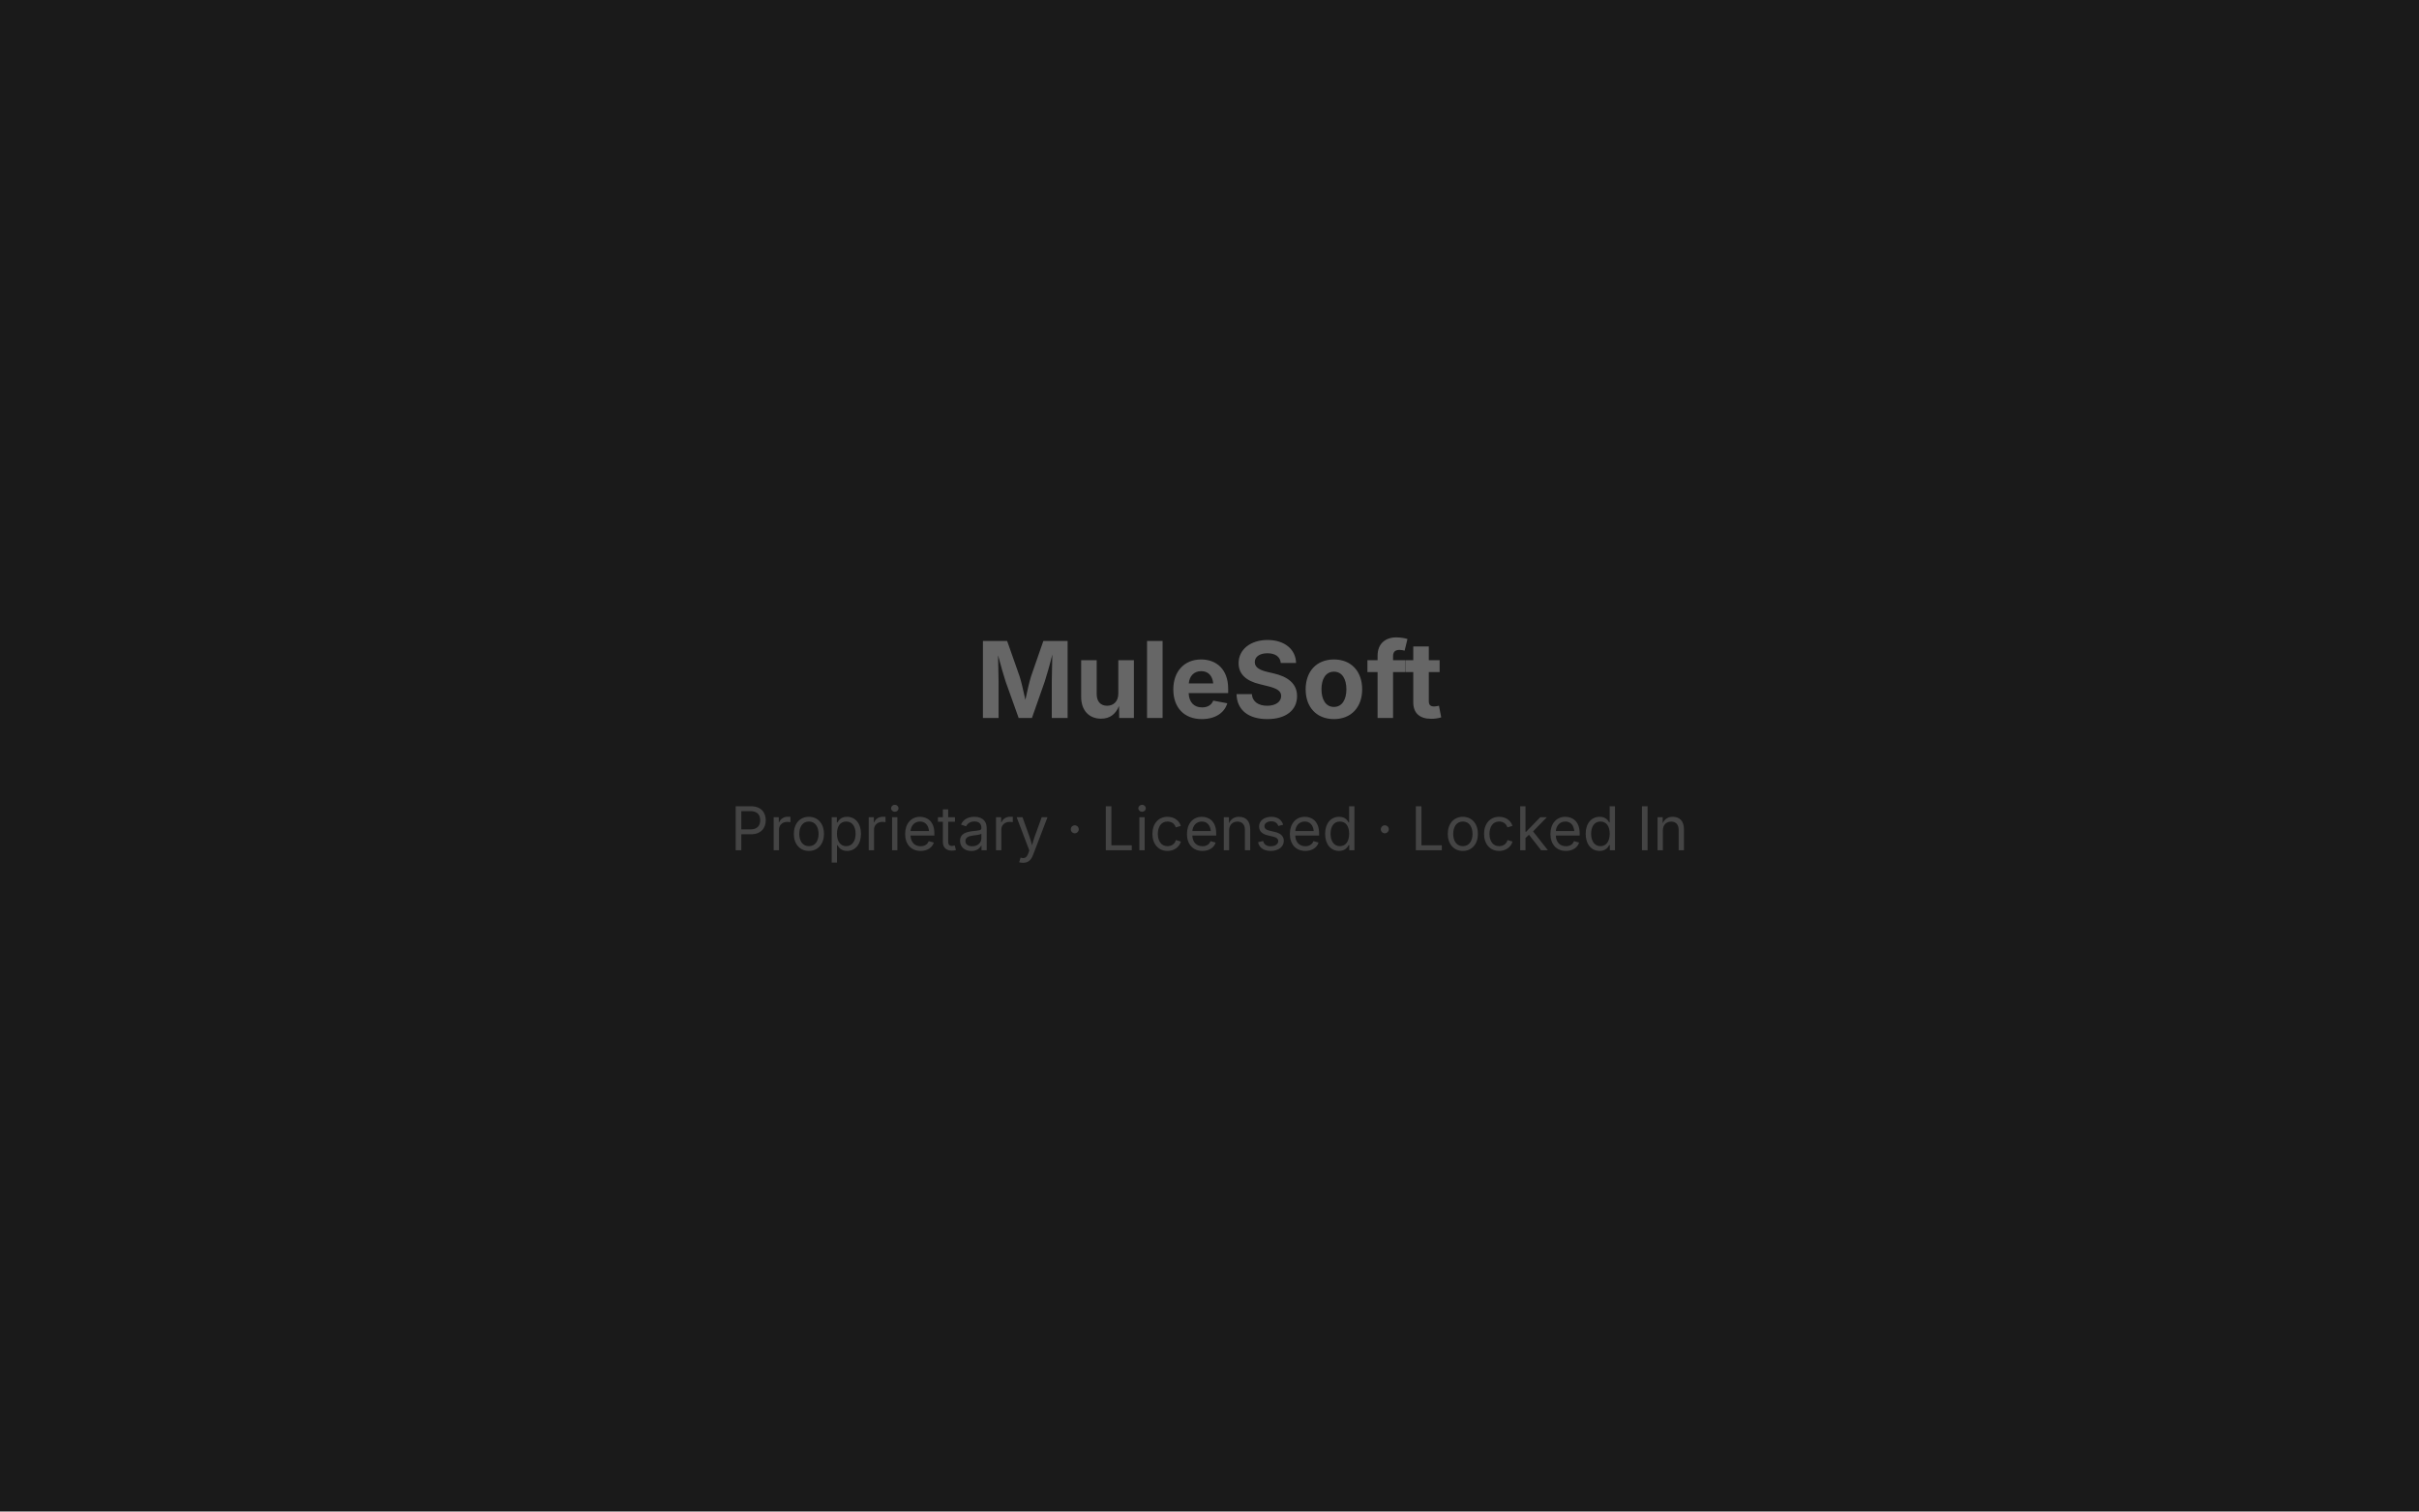
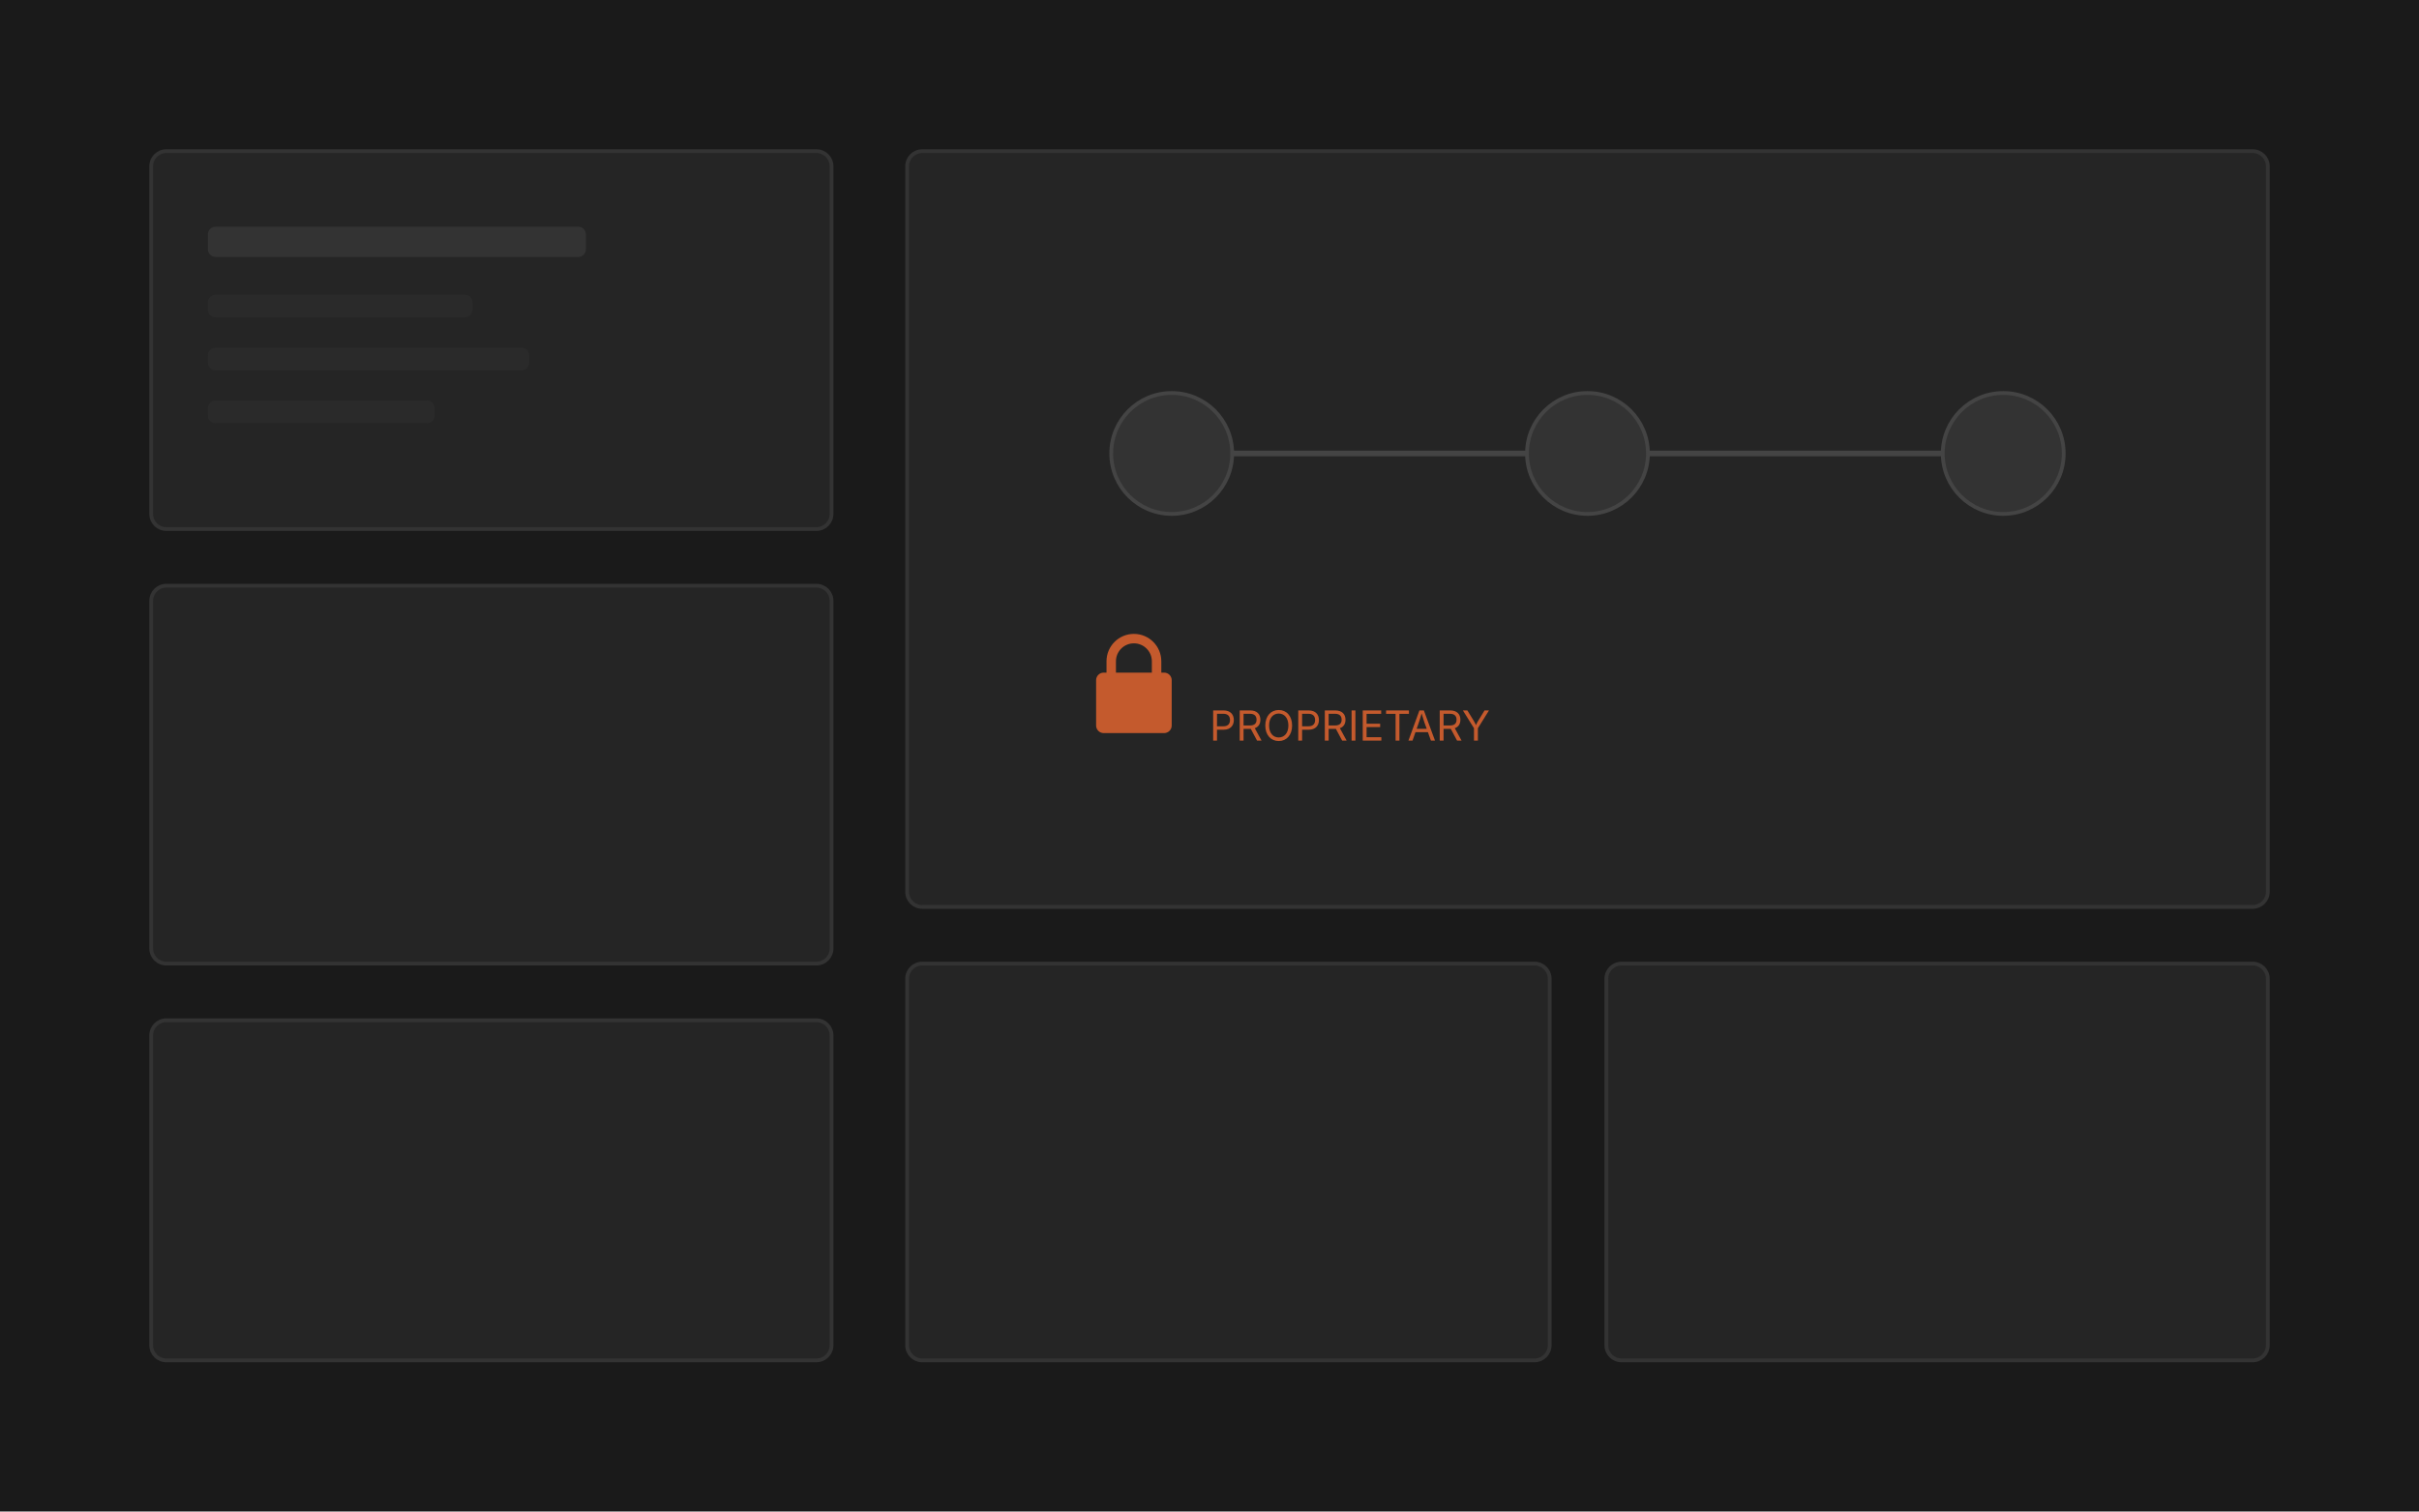
- <svg xmlns="http://www.w3.org/2000/svg" viewBox="0 0 640 400" fill="none">
+ <svg xmlns="http://www.w3.org/2000/svg" viewBox="0 0 640 400">
  <rect width="640" height="400" fill="#1a1a1a" />
-   <text x="320" y="190" text-anchor="middle" font-family="-apple-system, BlinkMacSystemFont, sans-serif" font-size="28" font-weight="700" fill="#666">MuleSoft</text>
-   <text x="320" y="225" text-anchor="middle" font-family="-apple-system, BlinkMacSystemFont, sans-serif" font-size="16" fill="#444">Proprietary · Licensed · Locked In</text>
+   <rect x="40" y="40" width="180" height="100" rx="4" fill="#252525" stroke="#333" stroke-width="1" />
+   <rect x="40" y="155" width="180" height="100" rx="4" fill="#252525" stroke="#333" stroke-width="1" />
+   <rect x="40" y="270" width="180" height="90" rx="4" fill="#252525" stroke="#333" stroke-width="1" />
+   <rect x="240" y="40" width="360" height="200" rx="4" fill="#252525" stroke="#333" stroke-width="1" />
+   <rect x="240" y="255" width="170" height="105" rx="4" fill="#252525" stroke="#333" stroke-width="1" />
+   <rect x="425" y="255" width="175" height="105" rx="4" fill="#252525" stroke="#333" stroke-width="1" />
+   <circle cx="310" cy="120" r="16" fill="#333" stroke="#444" stroke-width="1" />
+   <circle cx="420" cy="120" r="16" fill="#333" stroke="#444" stroke-width="1" />
+   <circle cx="530" cy="120" r="16" fill="#333" stroke="#444" stroke-width="1" />
+   <line x1="326" y1="120" x2="404" y2="120" stroke="#444" stroke-width="1.5" />
+   <line x1="436" y1="120" x2="514" y2="120" stroke="#444" stroke-width="1.5" />
+   <rect x="55" y="60" width="100" height="8" rx="2" fill="#333" />
+   <rect x="55" y="78" width="70" height="6" rx="2" fill="#2a2a2a" />
+   <rect x="55" y="92" width="85" height="6" rx="2" fill="#2a2a2a" />
+   <rect x="55" y="106" width="60" height="6" rx="2" fill="#2a2a2a" />
+   <g transform="translate(290, 170)">
+     <rect x="0" y="8" width="20" height="16" rx="2" fill="#c45a2d" />
+     <path d="M4 8V5a6 6 0 0 1 12 0v3" fill="none" stroke="#c45a2d" stroke-width="2.5" stroke-linecap="round" />
+   </g>
+   <text x="320" y="196" font-family="-apple-system, BlinkMacSystemFont, sans-serif" font-size="11" fill="#c45a2d" text-anchor="left">PROPRIETARY</text>
</svg>
